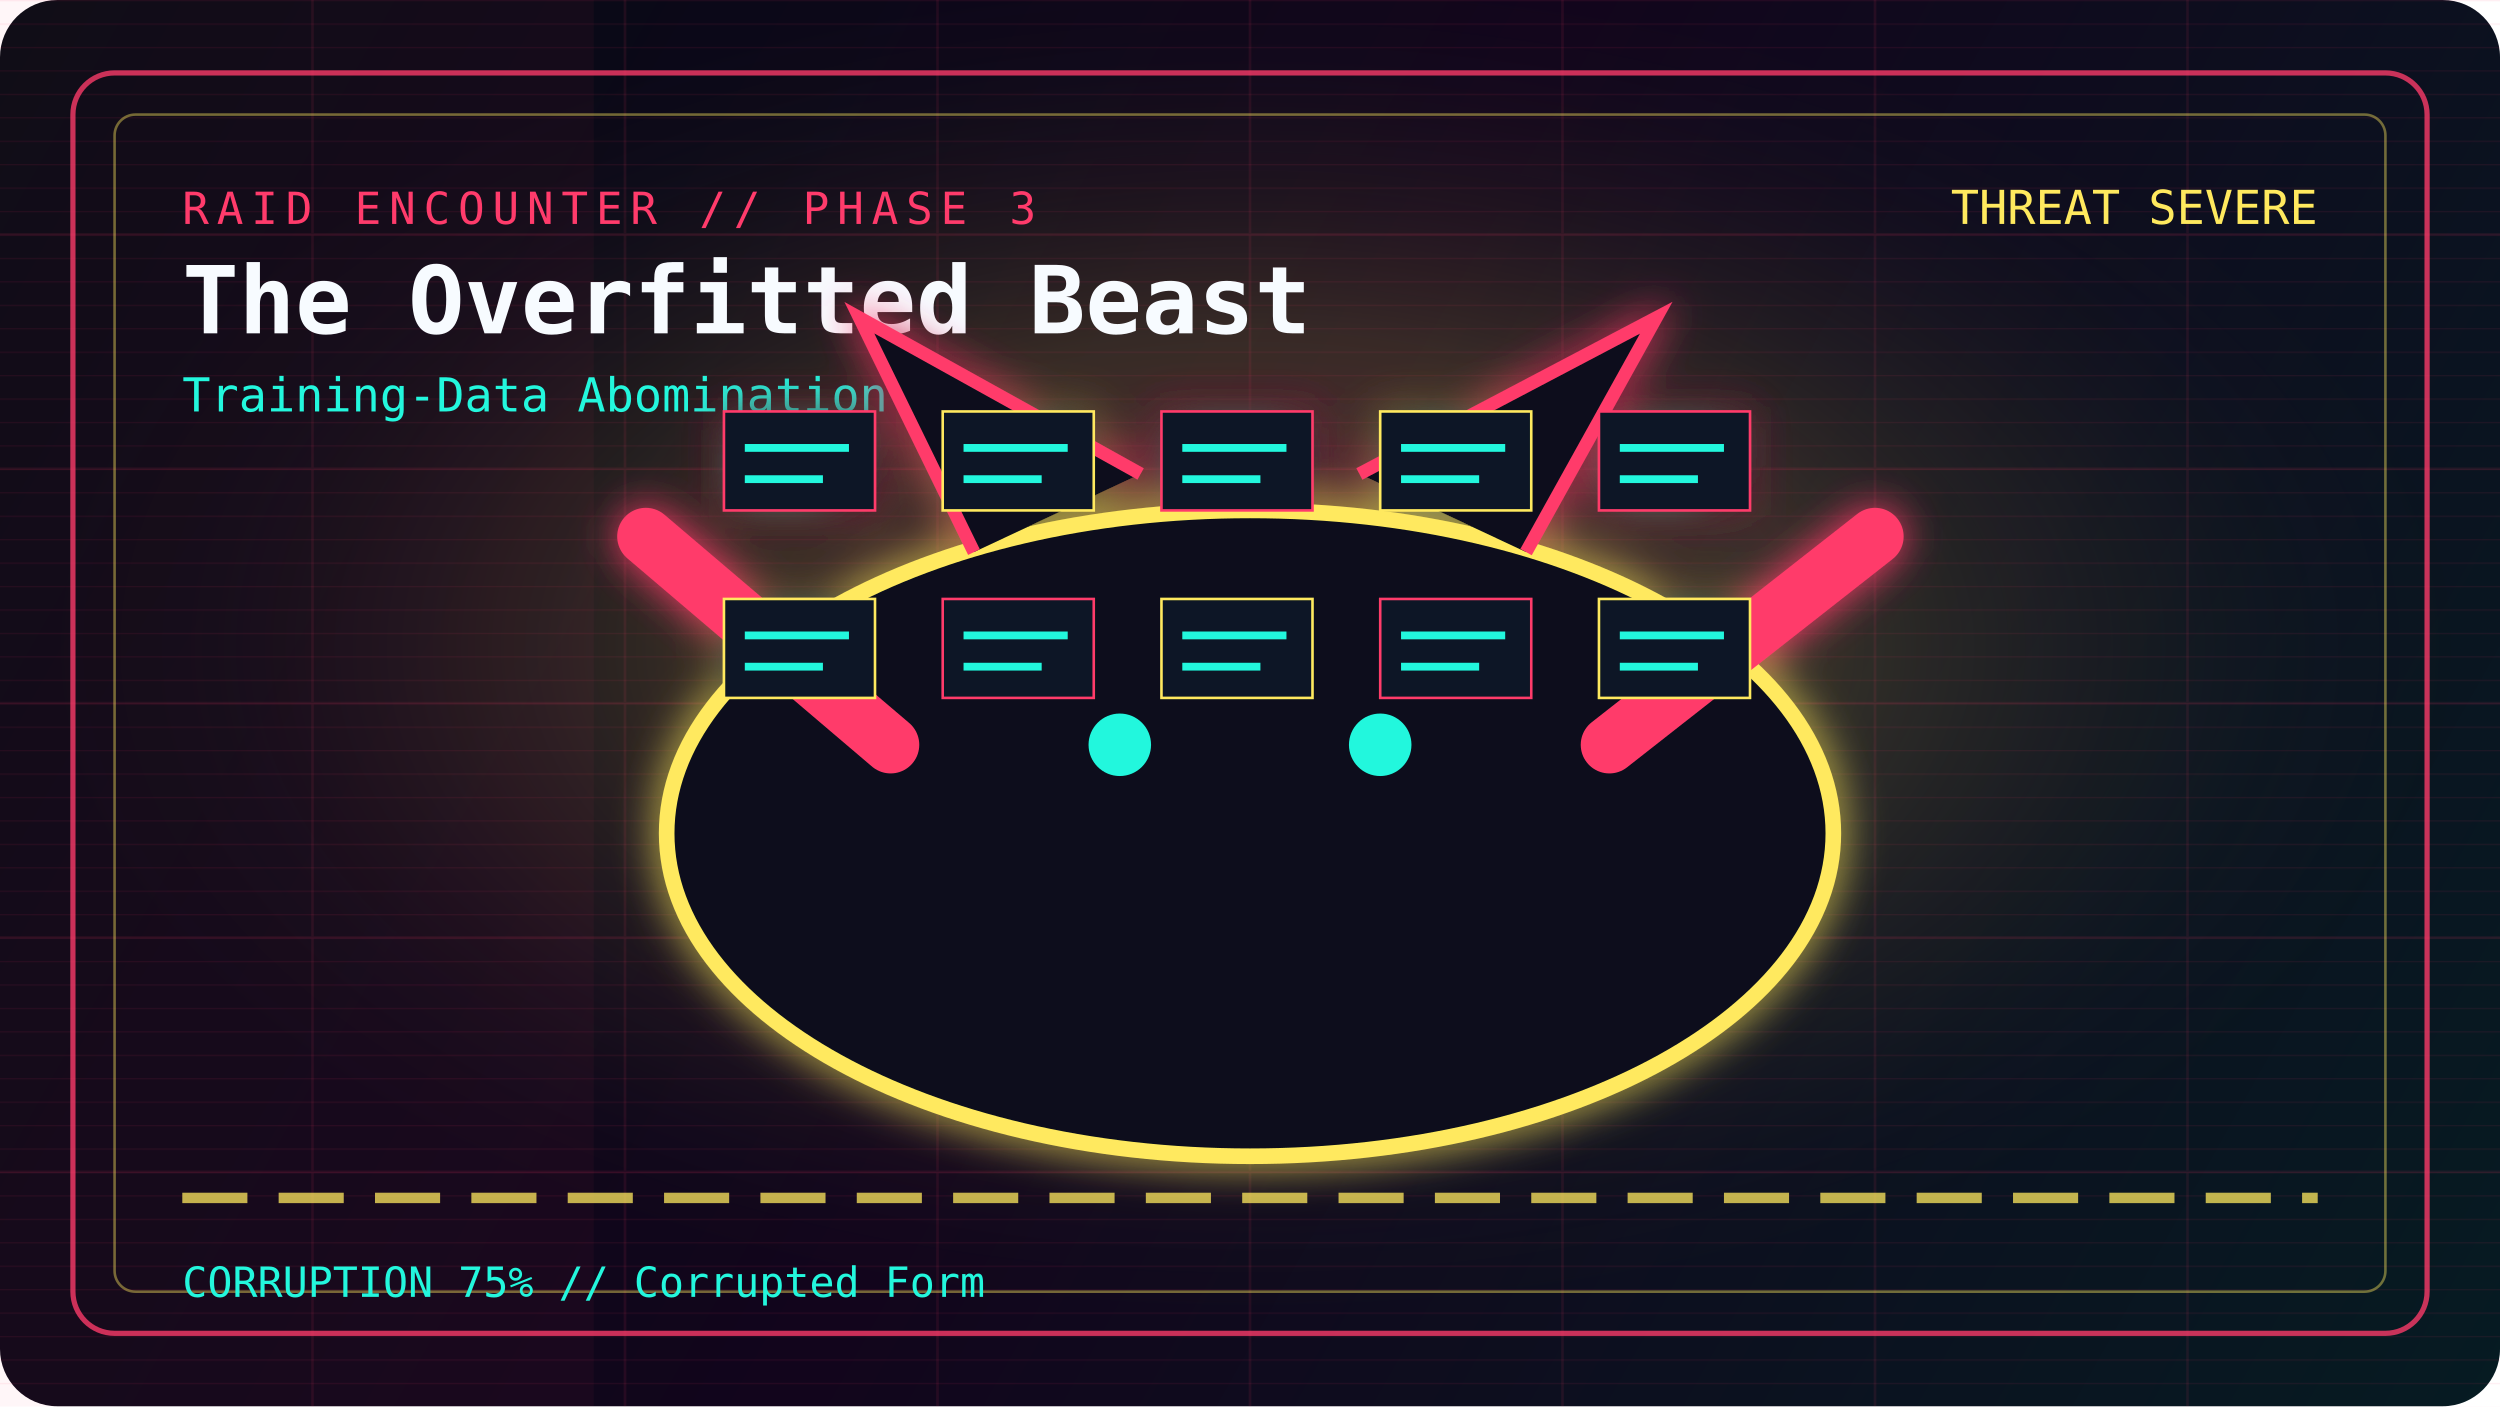
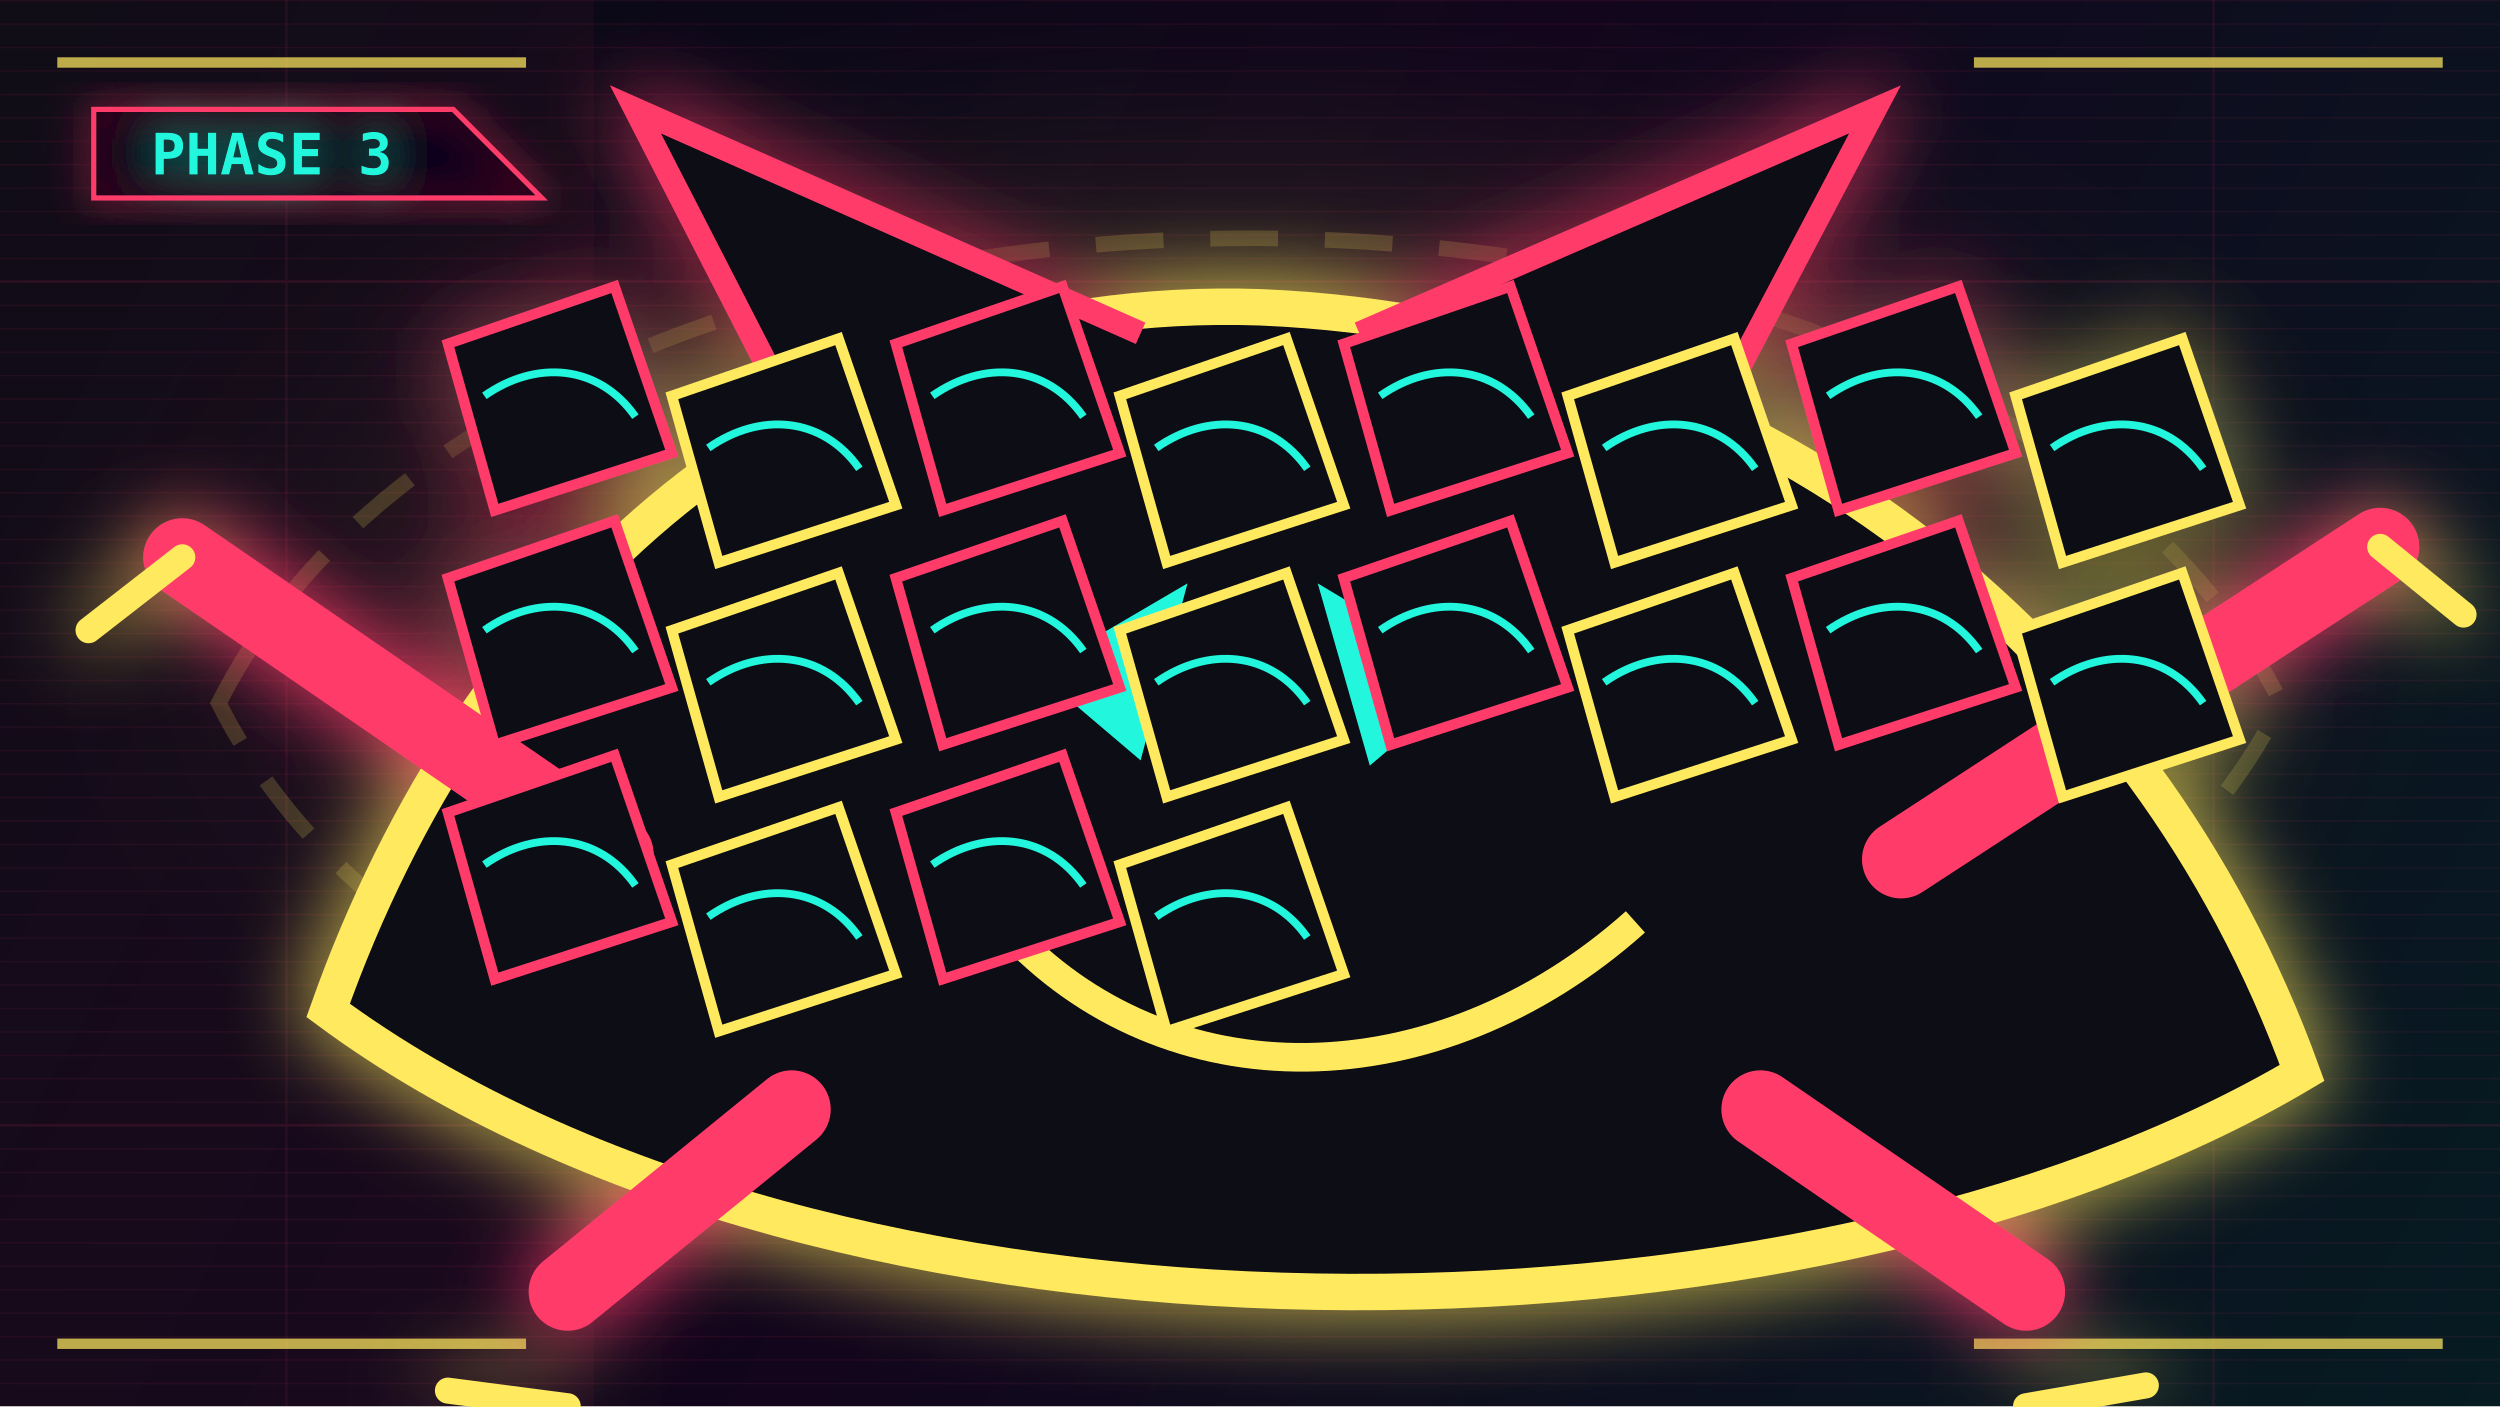
<svg xmlns="http://www.w3.org/2000/svg" width="960" height="540" viewBox="0 0 960 540" fill="none" role="img" aria-labelledby="title desc">
  <defs>
    <linearGradient id="bg" x1="0" y1="0" x2="960" y2="540" gradientUnits="userSpaceOnUse">
      <stop offset="0" stop-color="#050b14" />
      <stop offset=".48" stop-color="#12051c" />
      <stop offset="1" stop-color="#061b22" />
    </linearGradient>
    <radialGradient id="core" cx="50%" cy="46%" r="50%">
      <stop offset="0" stop-color="#ff3b6b" stop-opacity=".32" />
      <stop offset=".45" stop-color="#ffe95e" stop-opacity=".16" />
      <stop offset="1" stop-color="#020713" stop-opacity="0" />
    </radialGradient>
    <pattern id="scan" width="9" height="9" patternUnits="userSpaceOnUse">
      <path d="M0 0H9" stroke="#ff3b6b" stroke-opacity=".08" />
    </pattern>
    <filter id="glow" x="-30%" y="-30%" width="160%" height="160%">
      <feGaussianBlur stdDeviation="8" result="blur" />
      <feMerge>
        <feMergeNode in="blur" />
        <feMergeNode in="SourceGraphic" />
      </feMerge>
    </filter>
+     <filter id="heavyGlow" x="-50%" y="-50%" width="200%" height="200%">
+       <feGaussianBlur stdDeviation="16" result="blur" />
+       <feMerge>
+         <feMergeNode in="blur" />
+         <feMergeNode in="SourceGraphic" />
+       </feMerge>
+     </filter>
    <style>
      @keyframes pulse { 0%,100% { opacity: .55; } 50% { opacity: 1; } }
-       @keyframes dash { to { stroke-dashoffset: -160; } }
      @keyframes spin { to { transform: rotate(360deg); } }
-       @keyframes jitter { 0%,100% { transform: translate(0,0); } 20% { transform: translate(2px,-1px); } 40% { transform: translate(-2px,2px); } 60% { transform: translate(1px,2px); } 80% { transform: translate(-1px,-2px); } }
+       @keyframes shake { 0%,100% { transform: translate(0,0); } 20% { transform: translate(3px,-2px); } 40% { transform: translate(-3px,2px); } 60% { transform: translate(2px,3px); } 80% { transform: translate(-2px,-3px); } }
+       @keyframes drift { 0%,100% { transform: translateX(0); } 50% { transform: translateX(16px); } }
      @keyframes sweep { 0% { transform: translateX(-960px); } 100% { transform: translateX(960px); } }
+       @keyframes flow { to { stroke-dashoffset: -220; } }
      .pulse { animation: pulse 1.65s ease-in-out infinite; }
-       .dash { animation: dash 3s linear infinite; }
      .spin { transform-origin: 480px 270px; animation: spin 8s linear infinite; }
-       .jitter { animation: jitter 1.55s steps(2,end) infinite; }
+       .shake { animation: shake 1.36s steps(2,end) infinite; }
+       .drift { animation: drift 4.05s ease-in-out infinite; }
      .sweep { animation: sweep 4.8s linear infinite; }
+       .flow { animation: flow 3.7s linear infinite; }
    </style>
  </defs>
-   <rect width="960" height="540" rx="22" fill="url(#bg)" />
+   <rect width="960" height="540" fill="url(#bg)" />
  <rect width="960" height="540" fill="url(#core)" />
  <rect width="960" height="540" fill="url(#scan)" />
  <rect class="sweep" x="0" y="0" width="228" height="540" fill="#ff3b6b" fill-opacity=".045" />
-   <path d="M0 90H960M0 180H960M0 270H960M0 360H960M0 450H960M120 0V540M240 0V540M360 0V540M480 0V540M600 0V540M720 0V540M840 0V540" stroke="#ff3b6b" stroke-opacity=".09" />
-   <rect x="28" y="28" width="904" height="484" rx="16" stroke="#ff3b6b" stroke-opacity=".78" stroke-width="2" />
-   <rect x="44" y="44" width="872" height="452" rx="8" stroke="#ffe95e" stroke-opacity=".42" />
-   <text x="70" y="86" fill="#ff3b6b" font-family="ui-monospace, SFMono-Regular, Menlo, Monaco, Consolas, monospace" font-size="17" letter-spacing="3">RAID ENCOUNTER // PHASE 3</text>
-   <text x="70" y="128" fill="#f7fbff" font-family="ui-monospace, SFMono-Regular, Menlo, Monaco, Consolas, monospace" font-size="36" font-weight="900">The Overfitted Beast</text>
-   <text x="70" y="158" fill="#23f7dd" font-family="ui-monospace, SFMono-Regular, Menlo, Monaco, Consolas, monospace" font-size="18">Training-Data Abomination</text>
-   <text x="70" y="498" fill="#23f7dd" font-family="ui-monospace, SFMono-Regular, Menlo, Monaco, Consolas, monospace" font-size="16">CORRUPTION 75% // Corrupted Form</text>
-   <g filter="url(#glow)">
+   <path d="M0 108H960M0 432H960M110 0V540M850 0V540" stroke="#ff3b6b" stroke-opacity=".08" />
+   <path d="M22 24H202M758 24H938M22 516H202M758 516H938" stroke="#ffe95e" stroke-opacity=".72" stroke-width="4" />
+   <path class="spin" d="M84 270C204 32 756 32 876 270C756 508 204 508 84 270Z" stroke="#ffe95e" stroke-opacity=".18" stroke-width="6" stroke-dasharray="26 18" fill="none" />
+   <g filter="url(#heavyGlow)">
    <g>
-       <ellipse cx="480" cy="320" rx="224" ry="124" fill="#07101b" stroke="#ffe95e" stroke-width="6" />
-       <path d="M342 286L248 206M618 286L720 206" stroke="#ff3b6b" stroke-width="22" stroke-linecap="round" />
-       <path d="M374 212L330 122L438 182M586 212L636 122L522 182" fill="#07101b" stroke="#ff3b6b" stroke-width="5" />
-       <circle cx="430" cy="286" r="12" fill="#23f7dd" />
-       <circle cx="530" cy="286" r="12" fill="#23f7dd" />
-       <rect class="jitter" x="278" y="158" width="58" height="38" fill="#0b1725" stroke="#ff3b6b" />
-       <path d="M286 172H326M286 184H316" stroke="#23f7dd" stroke-width="3" />
-       <rect class="jitter" x="362" y="158" width="58" height="38" fill="#0b1725" stroke="#ffe95e" />
-       <path d="M370 172H410M370 184H400" stroke="#23f7dd" stroke-width="3" />
-       <rect class="jitter" x="446" y="158" width="58" height="38" fill="#0b1725" stroke="#ff3b6b" />
-       <path d="M454 172H494M454 184H484" stroke="#23f7dd" stroke-width="3" />
-       <rect class="jitter" x="530" y="158" width="58" height="38" fill="#0b1725" stroke="#ffe95e" />
-       <path d="M538 172H578M538 184H568" stroke="#23f7dd" stroke-width="3" />
-       <rect class="jitter" x="614" y="158" width="58" height="38" fill="#0b1725" stroke="#ff3b6b" />
-       <path d="M622 172H662M622 184H652" stroke="#23f7dd" stroke-width="3" />
-       <rect class="jitter" x="278" y="230" width="58" height="38" fill="#0b1725" stroke="#ffe95e" />
-       <path d="M286 244H326M286 256H316" stroke="#23f7dd" stroke-width="3" />
-       <rect class="jitter" x="362" y="230" width="58" height="38" fill="#0b1725" stroke="#ff3b6b" />
-       <path d="M370 244H410M370 256H400" stroke="#23f7dd" stroke-width="3" />
-       <rect class="jitter" x="446" y="230" width="58" height="38" fill="#0b1725" stroke="#ffe95e" />
-       <path d="M454 244H494M454 256H484" stroke="#23f7dd" stroke-width="3" />
-       <rect class="jitter" x="530" y="230" width="58" height="38" fill="#0b1725" stroke="#ff3b6b" />
-       <path d="M538 244H578M538 256H568" stroke="#23f7dd" stroke-width="3" />
-       <rect class="jitter" x="614" y="230" width="58" height="38" fill="#0b1725" stroke="#ffe95e" />
-       <path d="M622 244H662M622 256H652" stroke="#23f7dd" stroke-width="3" />
+       <path d="M126 388C182 230 306 112 484 118C674 126 824 246 884 412C692 526 318 530 126 388Z" fill="#070812" stroke="#ffe95e" stroke-width="14" />
+       <path d="M318 186L244 42L438 128M642 190L720 42L522 128" fill="#070812" stroke="#ff3b6b" stroke-width="9" />
+       <path d="M236 328L70 214M730 330L914 210M304 426L218 496M676 426L778 496" stroke="#ff3b6b" stroke-width="30" stroke-linecap="round" />
+       <path d="M70 214L34 242M914 210L946 236M218 540L172 534M778 540L824 532" stroke="#ffe95e" stroke-width="10" stroke-linecap="round" />
+       <path class="pulse" d="M398 258L456 224L438 292ZM566 260L506 224L526 294Z" fill="#23f7dd" />
+       <path d="M386 356C448 424 552 422 628 354" stroke="#ffe95e" stroke-width="11" fill="none" />
+       <path class="shake" d="M172 132L236 110L258 174L190 196Z" fill="#0a1018" stroke="#ff3b6b" stroke-width="4" />
+       <path d="M186 152C206 138 230 140 244 160" stroke="#23f7dd" stroke-width="3" fill="none" />
+       <path class="shake" d="M258 152L322 130L344 194L276 216Z" fill="#0a1018" stroke="#ffe95e" stroke-width="4" />
+       <path d="M272 172C292 158 316 160 330 180" stroke="#23f7dd" stroke-width="3" fill="none" />
+       <path class="shake" d="M344 132L408 110L430 174L362 196Z" fill="#0a1018" stroke="#ff3b6b" stroke-width="4" />
+       <path d="M358 152C378 138 402 140 416 160" stroke="#23f7dd" stroke-width="3" fill="none" />
+       <path class="shake" d="M430 152L494 130L516 194L448 216Z" fill="#0a1018" stroke="#ffe95e" stroke-width="4" />
+       <path d="M444 172C464 158 488 160 502 180" stroke="#23f7dd" stroke-width="3" fill="none" />
+       <path class="shake" d="M516 132L580 110L602 174L534 196Z" fill="#0a1018" stroke="#ff3b6b" stroke-width="4" />
+       <path d="M530 152C550 138 574 140 588 160" stroke="#23f7dd" stroke-width="3" fill="none" />
+       <path class="shake" d="M602 152L666 130L688 194L620 216Z" fill="#0a1018" stroke="#ffe95e" stroke-width="4" />
+       <path d="M616 172C636 158 660 160 674 180" stroke="#23f7dd" stroke-width="3" fill="none" />
+       <path class="shake" d="M688 132L752 110L774 174L706 196Z" fill="#0a1018" stroke="#ff3b6b" stroke-width="4" />
+       <path d="M702 152C722 138 746 140 760 160" stroke="#23f7dd" stroke-width="3" fill="none" />
+       <path class="shake" d="M774 152L838 130L860 194L792 216Z" fill="#0a1018" stroke="#ffe95e" stroke-width="4" />
+       <path d="M788 172C808 158 832 160 846 180" stroke="#23f7dd" stroke-width="3" fill="none" />
+       <path class="shake" d="M172 222L236 200L258 264L190 286Z" fill="#0a1018" stroke="#ff3b6b" stroke-width="4" />
+       <path d="M186 242C206 228 230 230 244 250" stroke="#23f7dd" stroke-width="3" fill="none" />
+       <path class="shake" d="M258 242L322 220L344 284L276 306Z" fill="#0a1018" stroke="#ffe95e" stroke-width="4" />
+       <path d="M272 262C292 248 316 250 330 270" stroke="#23f7dd" stroke-width="3" fill="none" />
+       <path class="shake" d="M344 222L408 200L430 264L362 286Z" fill="#0a1018" stroke="#ff3b6b" stroke-width="4" />
+       <path d="M358 242C378 228 402 230 416 250" stroke="#23f7dd" stroke-width="3" fill="none" />
+       <path class="shake" d="M430 242L494 220L516 284L448 306Z" fill="#0a1018" stroke="#ffe95e" stroke-width="4" />
+       <path d="M444 262C464 248 488 250 502 270" stroke="#23f7dd" stroke-width="3" fill="none" />
+       <path class="shake" d="M516 222L580 200L602 264L534 286Z" fill="#0a1018" stroke="#ff3b6b" stroke-width="4" />
+       <path d="M530 242C550 228 574 230 588 250" stroke="#23f7dd" stroke-width="3" fill="none" />
+       <path class="shake" d="M602 242L666 220L688 284L620 306Z" fill="#0a1018" stroke="#ffe95e" stroke-width="4" />
+       <path d="M616 262C636 248 660 250 674 270" stroke="#23f7dd" stroke-width="3" fill="none" />
+       <path class="shake" d="M688 222L752 200L774 264L706 286Z" fill="#0a1018" stroke="#ff3b6b" stroke-width="4" />
+       <path d="M702 242C722 228 746 230 760 250" stroke="#23f7dd" stroke-width="3" fill="none" />
+       <path class="shake" d="M774 242L838 220L860 284L792 306Z" fill="#0a1018" stroke="#ffe95e" stroke-width="4" />
+       <path d="M788 262C808 248 832 250 846 270" stroke="#23f7dd" stroke-width="3" fill="none" />
+       <path class="shake" d="M172 312L236 290L258 354L190 376Z" fill="#0a1018" stroke="#ff3b6b" stroke-width="4" />
+       <path d="M186 332C206 318 230 320 244 340" stroke="#23f7dd" stroke-width="3" fill="none" />
+       <path class="shake" d="M258 332L322 310L344 374L276 396Z" fill="#0a1018" stroke="#ffe95e" stroke-width="4" />
+       <path d="M272 352C292 338 316 340 330 360" stroke="#23f7dd" stroke-width="3" fill="none" />
+       <path class="shake" d="M344 312L408 290L430 354L362 376Z" fill="#0a1018" stroke="#ff3b6b" stroke-width="4" />
+       <path d="M358 332C378 318 402 320 416 340" stroke="#23f7dd" stroke-width="3" fill="none" />
+       <path class="shake" d="M430 332L494 310L516 374L448 396Z" fill="#0a1018" stroke="#ffe95e" stroke-width="4" />
+       <path d="M444 352C464 338 488 340 502 360" stroke="#23f7dd" stroke-width="3" fill="none" />
    </g>
  </g>
-   <path d="M70 460H890" stroke="#ffe95e" stroke-opacity=".75" stroke-width="4" stroke-dasharray="25 12" />
-   <text x="890" y="86" text-anchor="end" fill="#ffe95e" font-family="ui-monospace, SFMono-Regular, Menlo, Monaco, Consolas, monospace" font-size="18">THREAT SEVERE</text>
+   <g filter="url(#glow)">
+     <path d="M36 42H174L208 76H36Z" fill="#020713" fill-opacity=".82" stroke="#ff3b6b" stroke-width="2" />
+     <text x="58" y="67" fill="#23f7dd" font-family="ui-monospace, SFMono-Regular, Menlo, Monaco, Consolas, monospace" font-size="22" font-weight="900">PHASE 3</text>
+   </g>
</svg>
